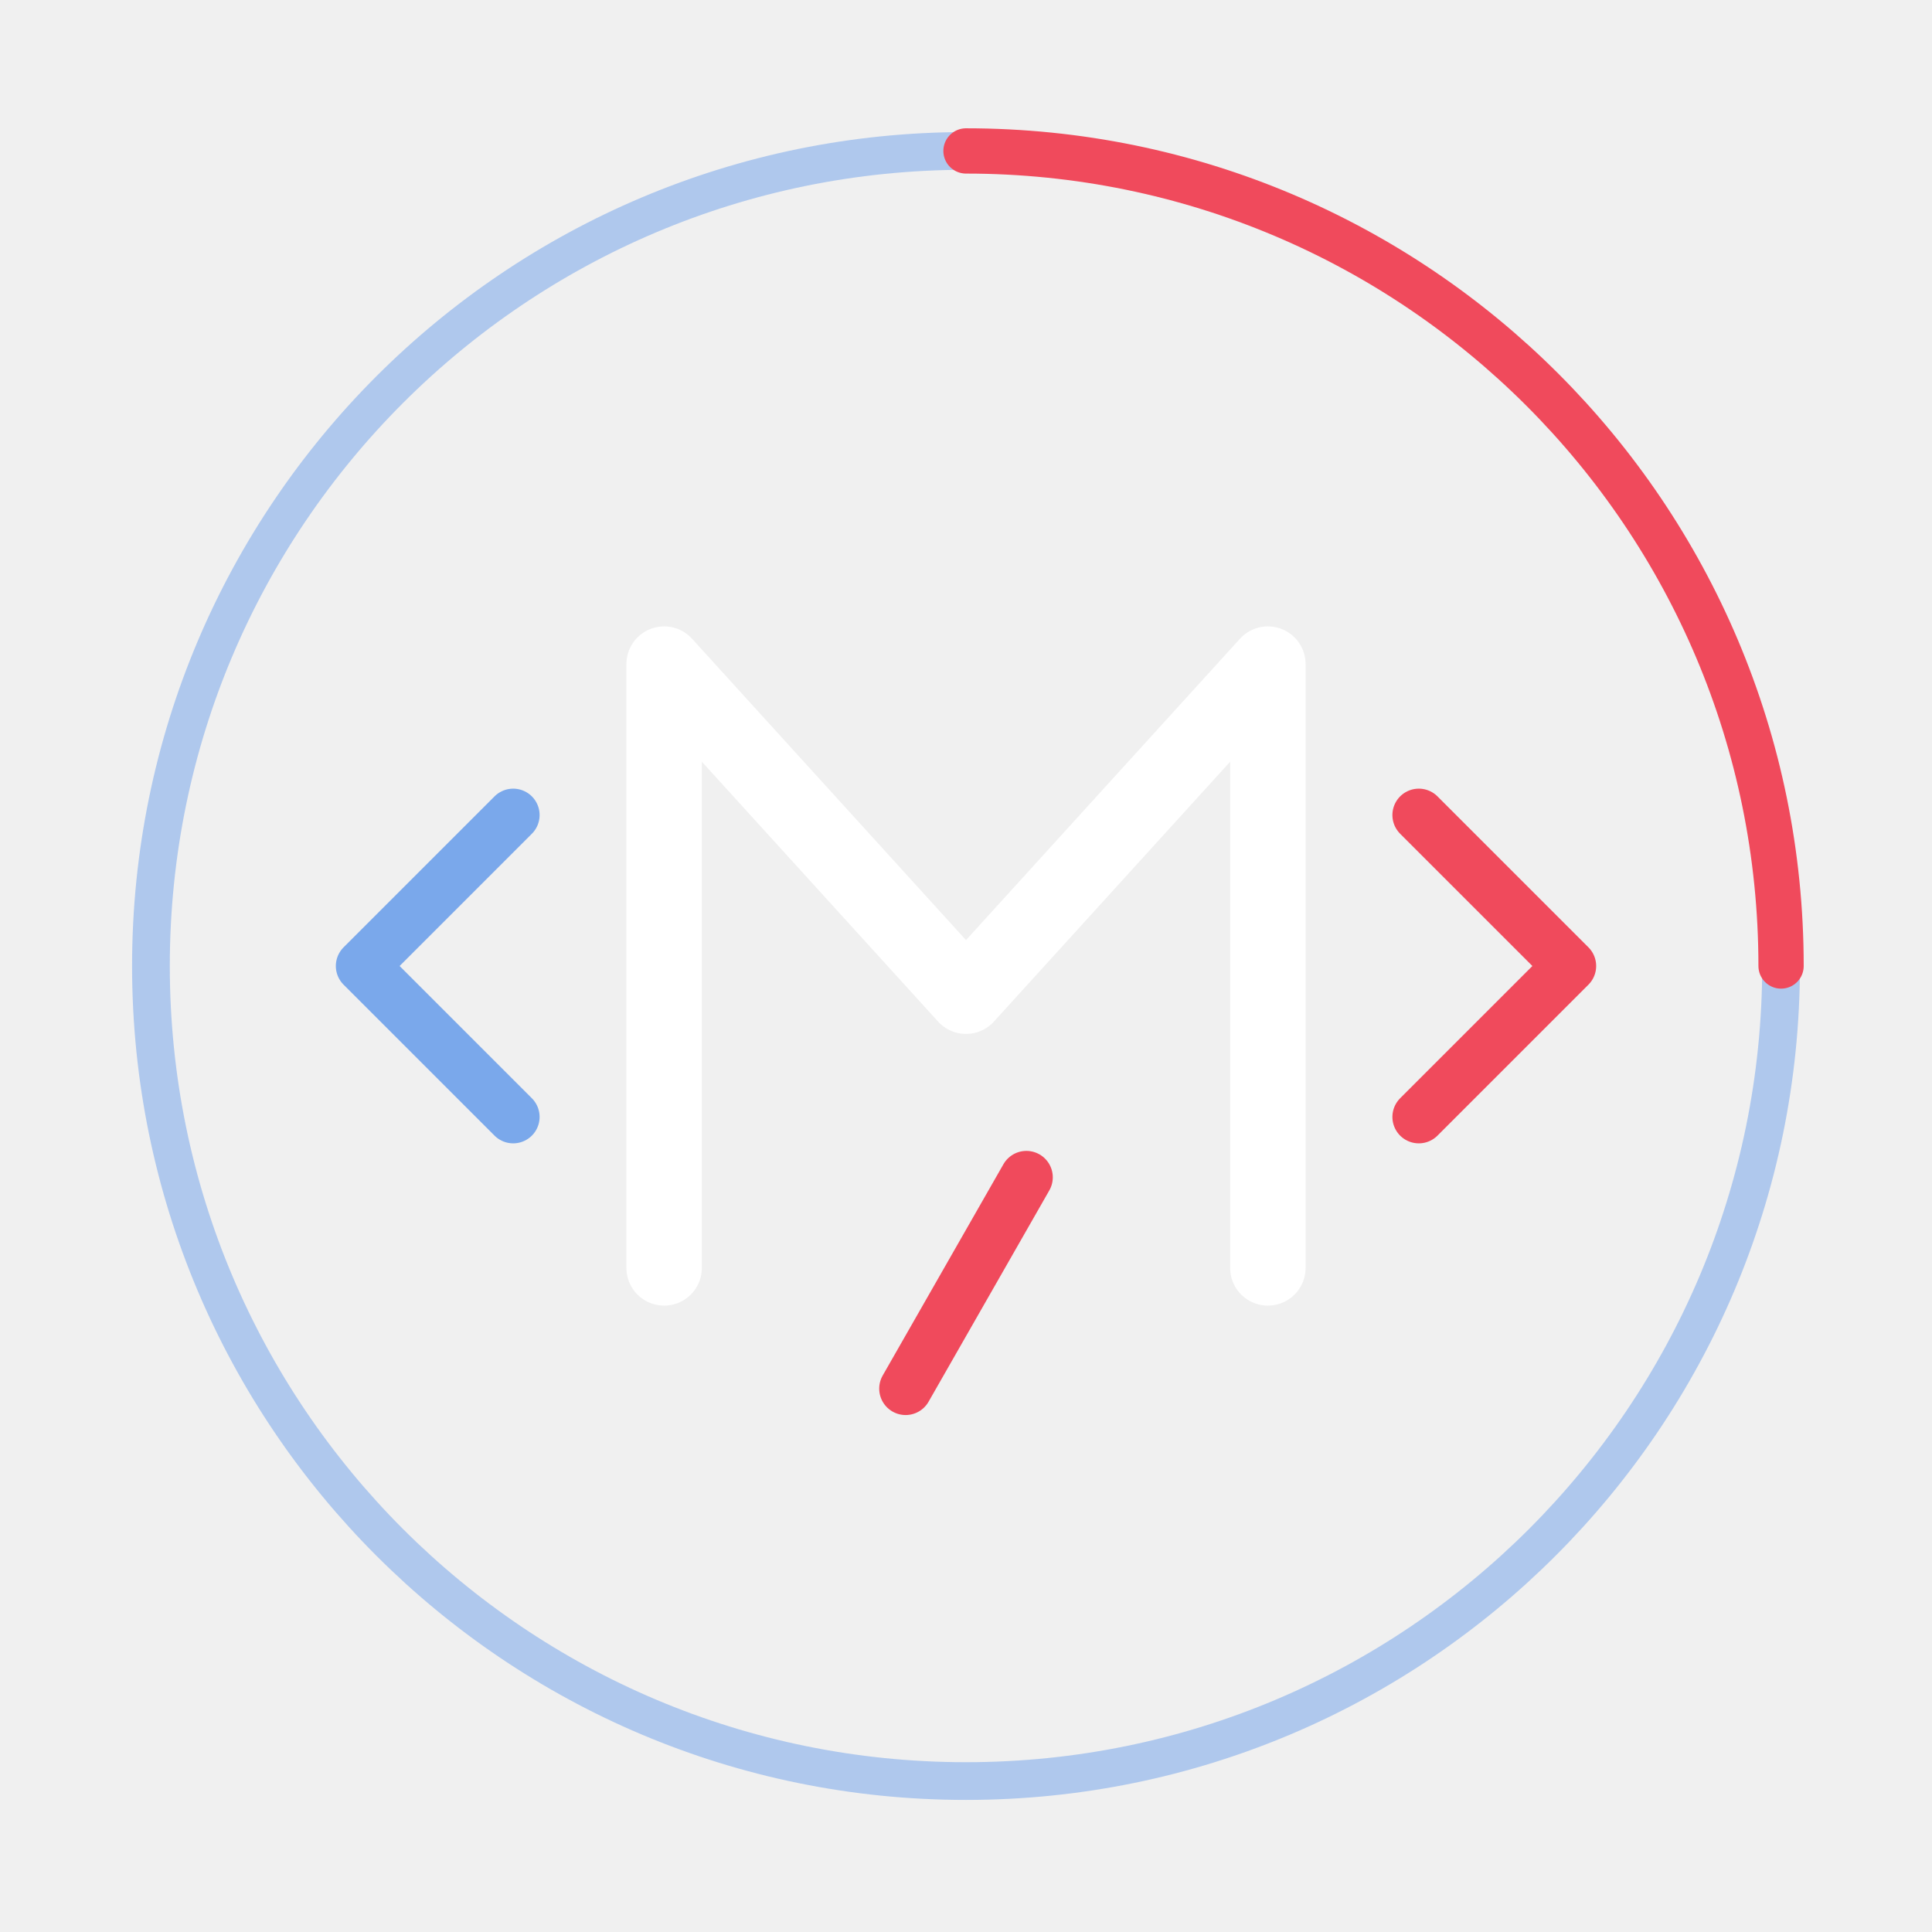
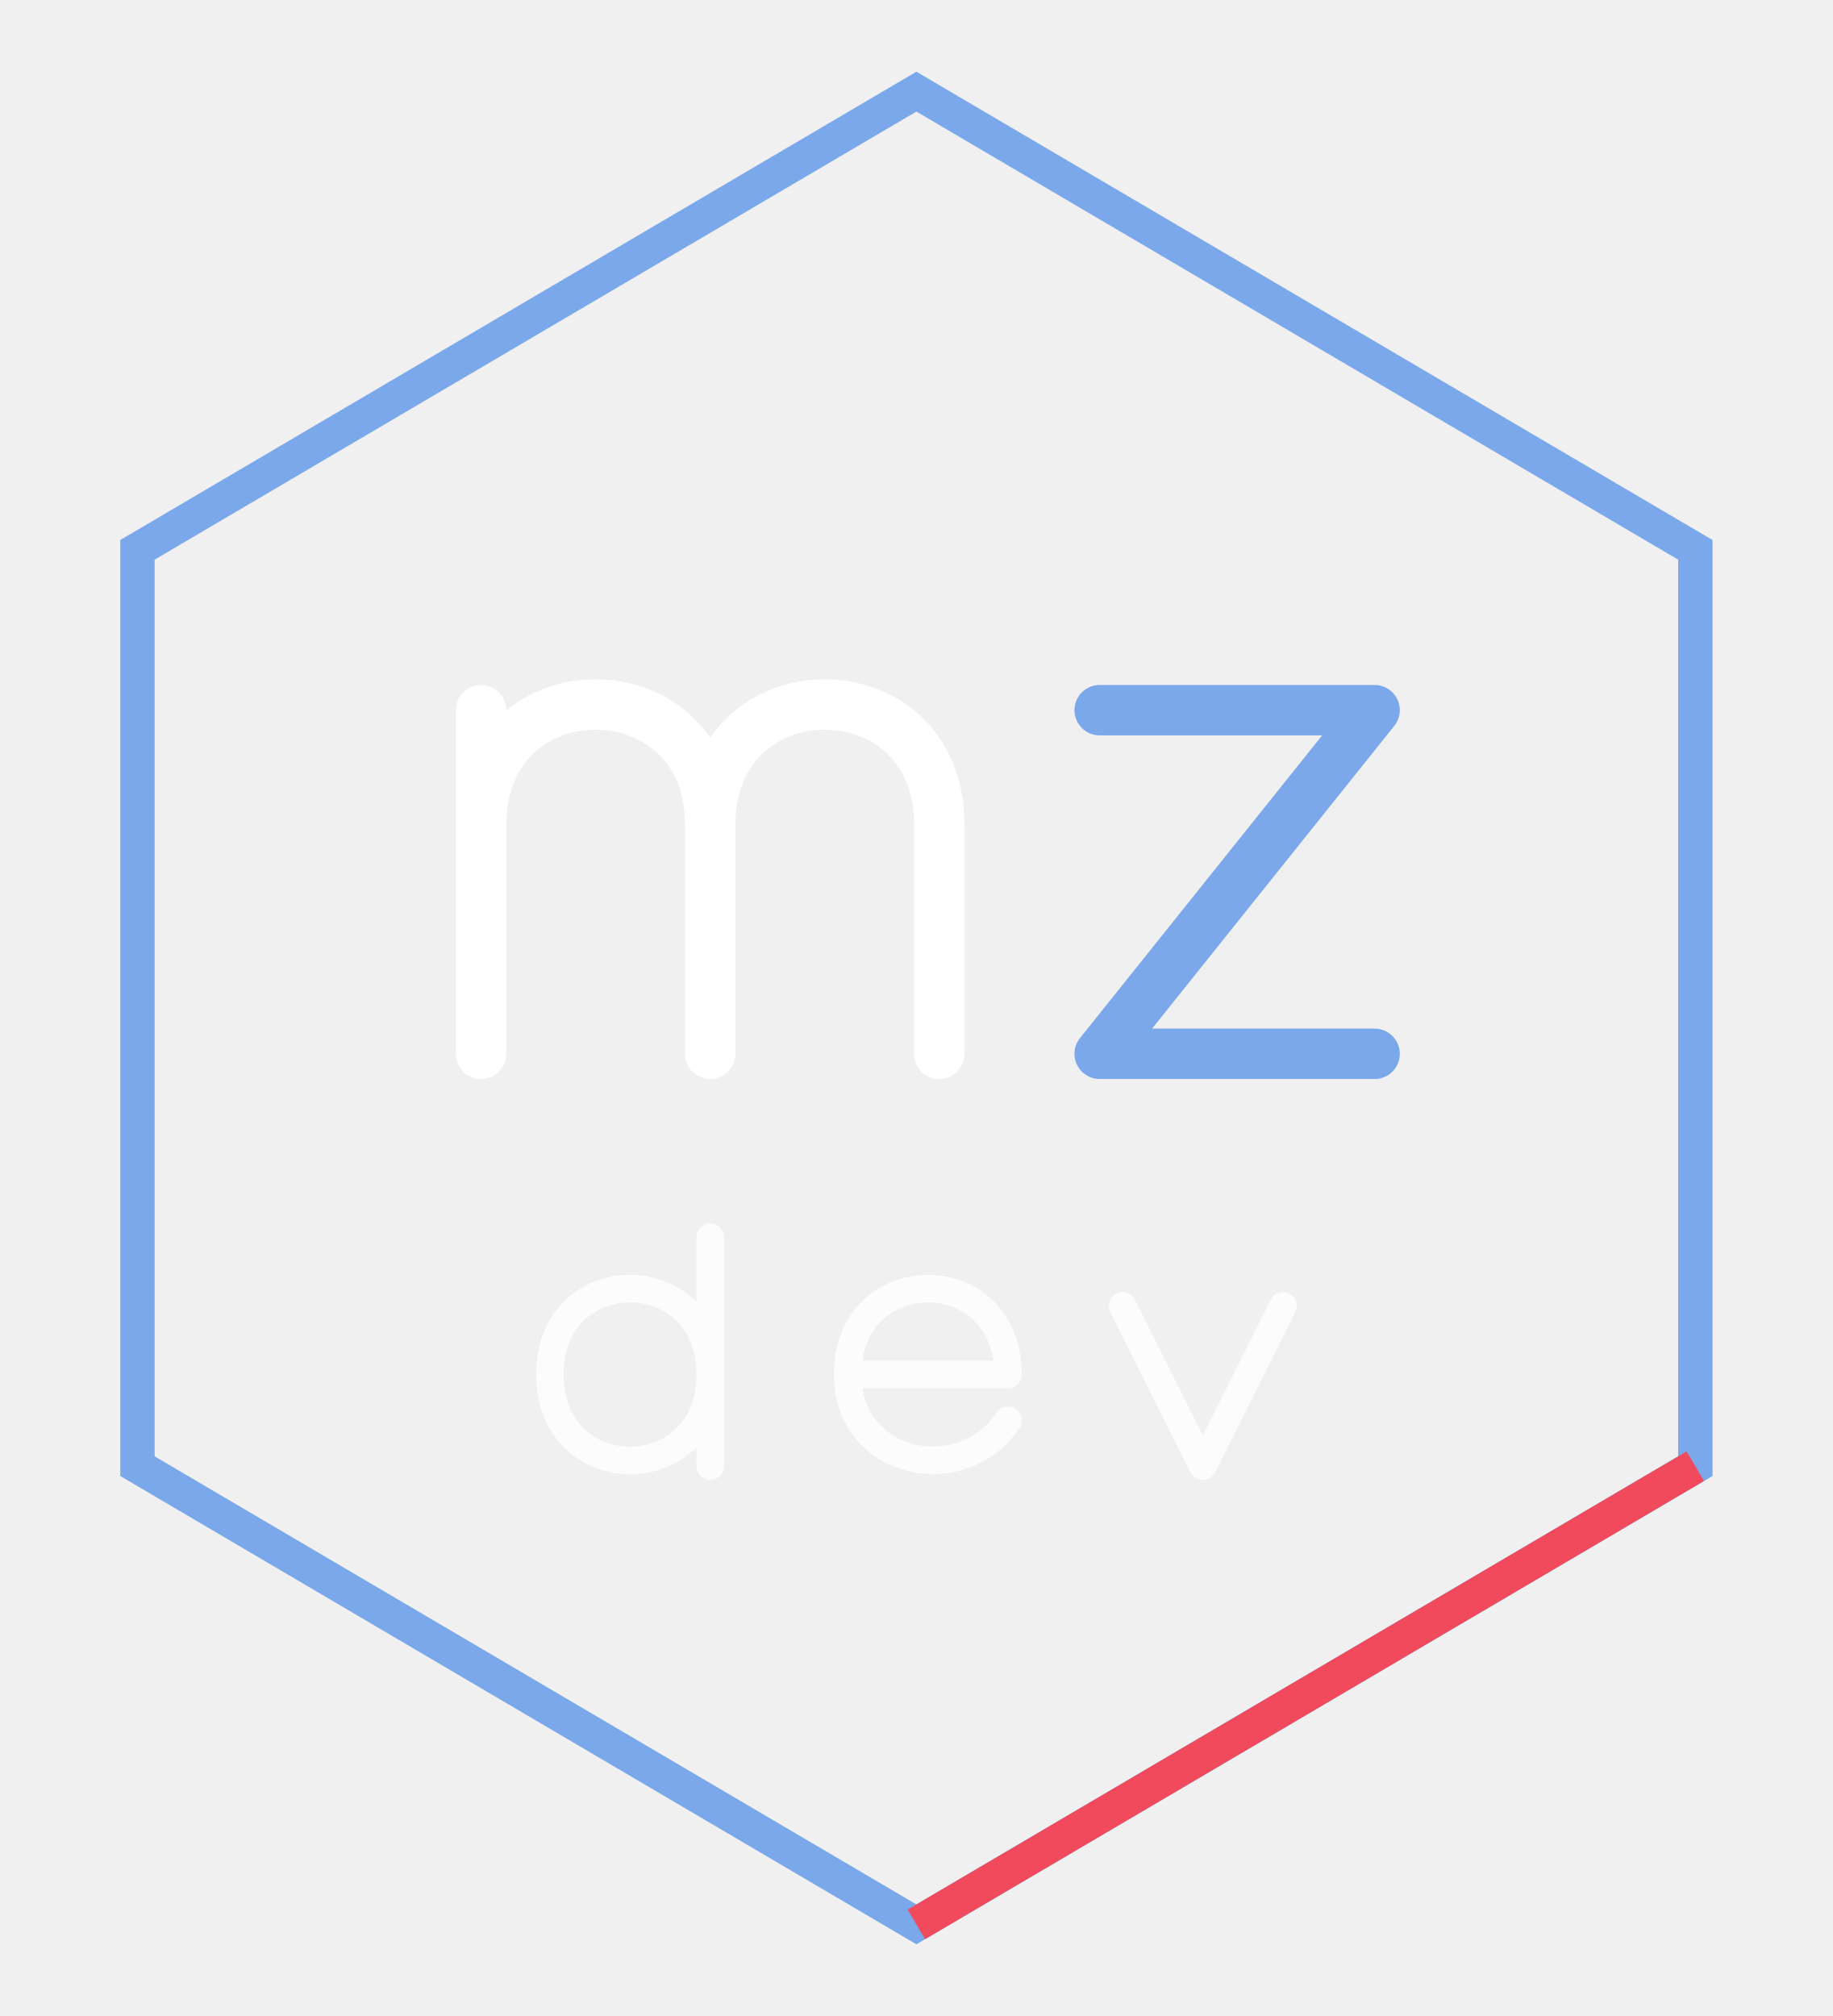
- <svg xmlns="http://www.w3.org/2000/svg" class="brand-core-mark" viewBox="0 0 64 64" fill="none">
-   <circle cx="32" cy="32" r="27" stroke="#7aa8eb" stroke-opacity=".55" stroke-width="1.25" />
-   <path d="M32 5a27 27 0 0 1 27 27" stroke="#f04a5c" stroke-width="1.5" stroke-linecap="round" />
-   <path d="M22 42V22l10 11 10-11v20" stroke="#ffffff" stroke-width="2.5" stroke-linecap="round" stroke-linejoin="round" />
-   <path d="m17 27-5 5 5 5" stroke="#7aa8eb" stroke-width="1.75" stroke-linecap="round" stroke-linejoin="round" />
-   <path d="m47 27 5 5-5 5 M30 46l4-7" stroke="#f04a5c" stroke-width="1.75" stroke-linecap="round" stroke-linejoin="round" />
+ <svg xmlns="http://www.w3.org/2000/svg" viewBox="0 0 80 88" fill="none">
+   <path d="M40 4 74 24v40L40 84 6 64V24Z" stroke="#7aa8eb" stroke-width="1.5" />
+   <path d="M74 64 40 84" stroke="#f04a5c" stroke-width="1.5" />
+   <g stroke-width="2.2" stroke-linecap="round" stroke-linejoin="round">
+     <path d="M21 46V31m0 5c0-7 10-7 10 0v10m0-10c0-7 10-7 10 0v10" stroke="#ffffff" />
+     <path d="M48 31h12L48 46h12" stroke="#7aa8eb" />
+   </g>
+   <g stroke="#ffffff" stroke-opacity=".8" stroke-width="1.2" stroke-linecap="round" stroke-linejoin="round">
+     <path d="M31 54v10m0-4c0-5-7-5-7 0s7 5 7 0M37 60h7c0-5-7-5-7 0 0 4 5 5 7 2m5-5 3.5 7 3.5-7" />
+   </g>
</svg>
